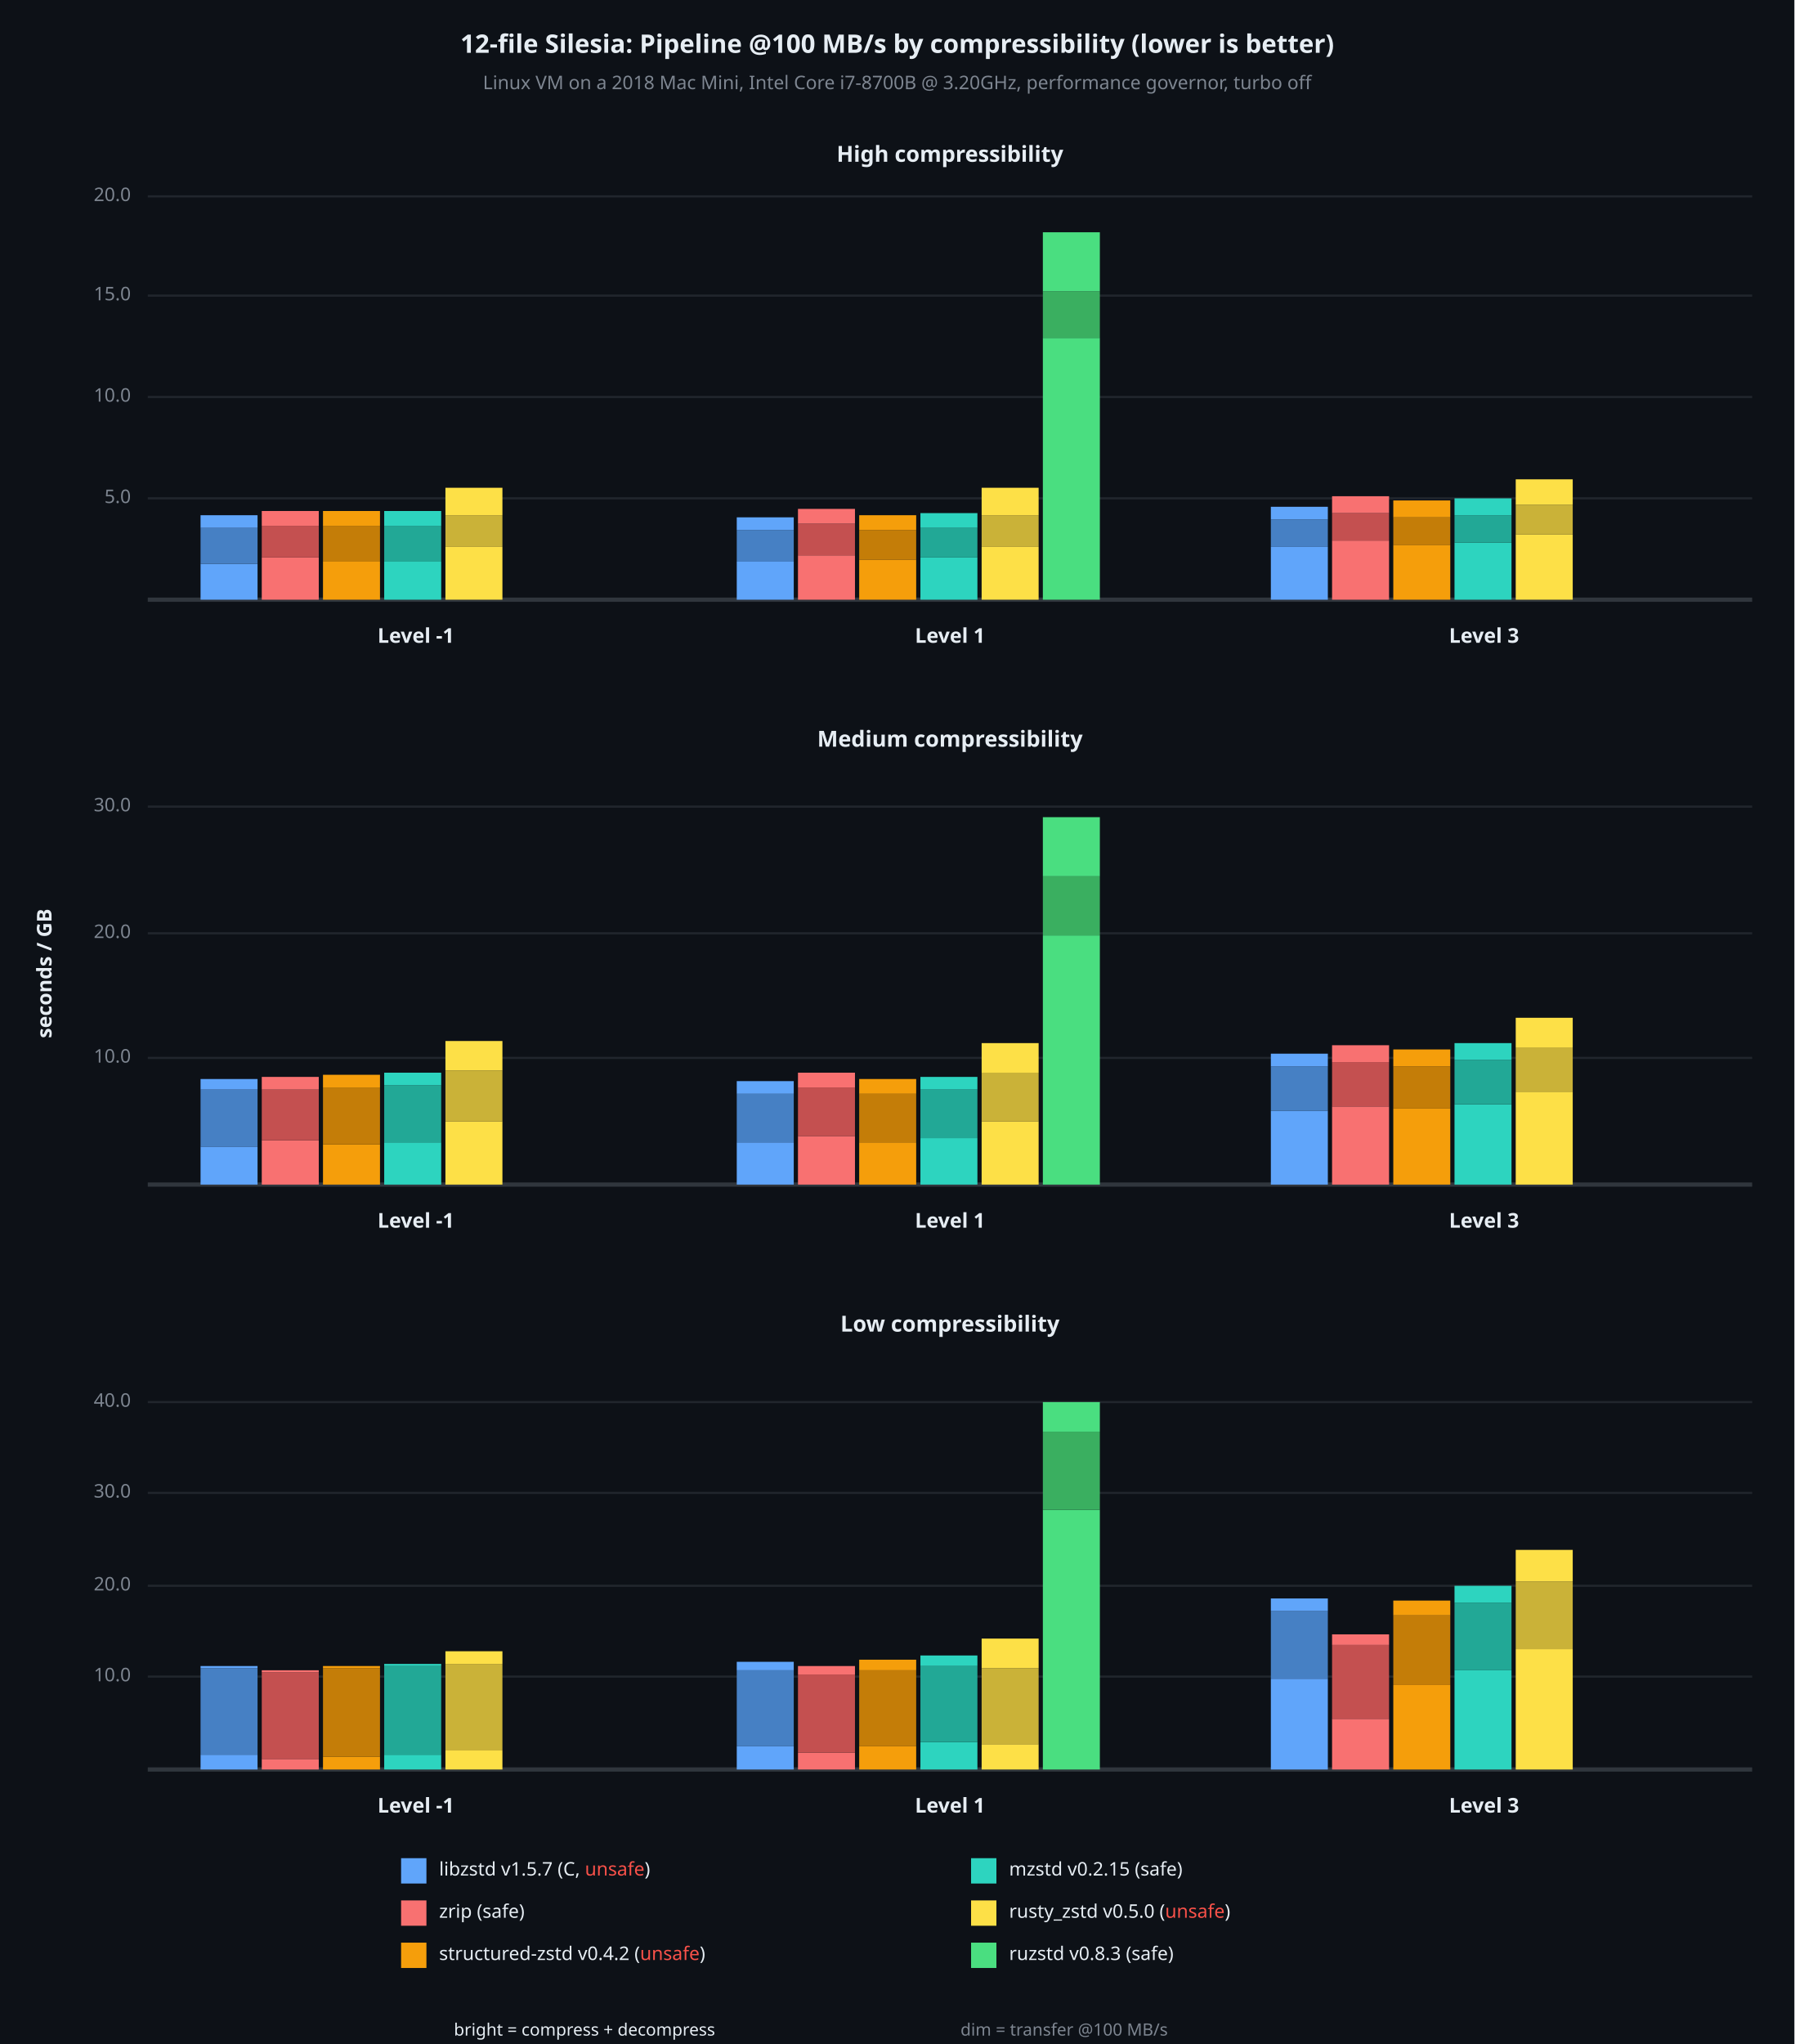
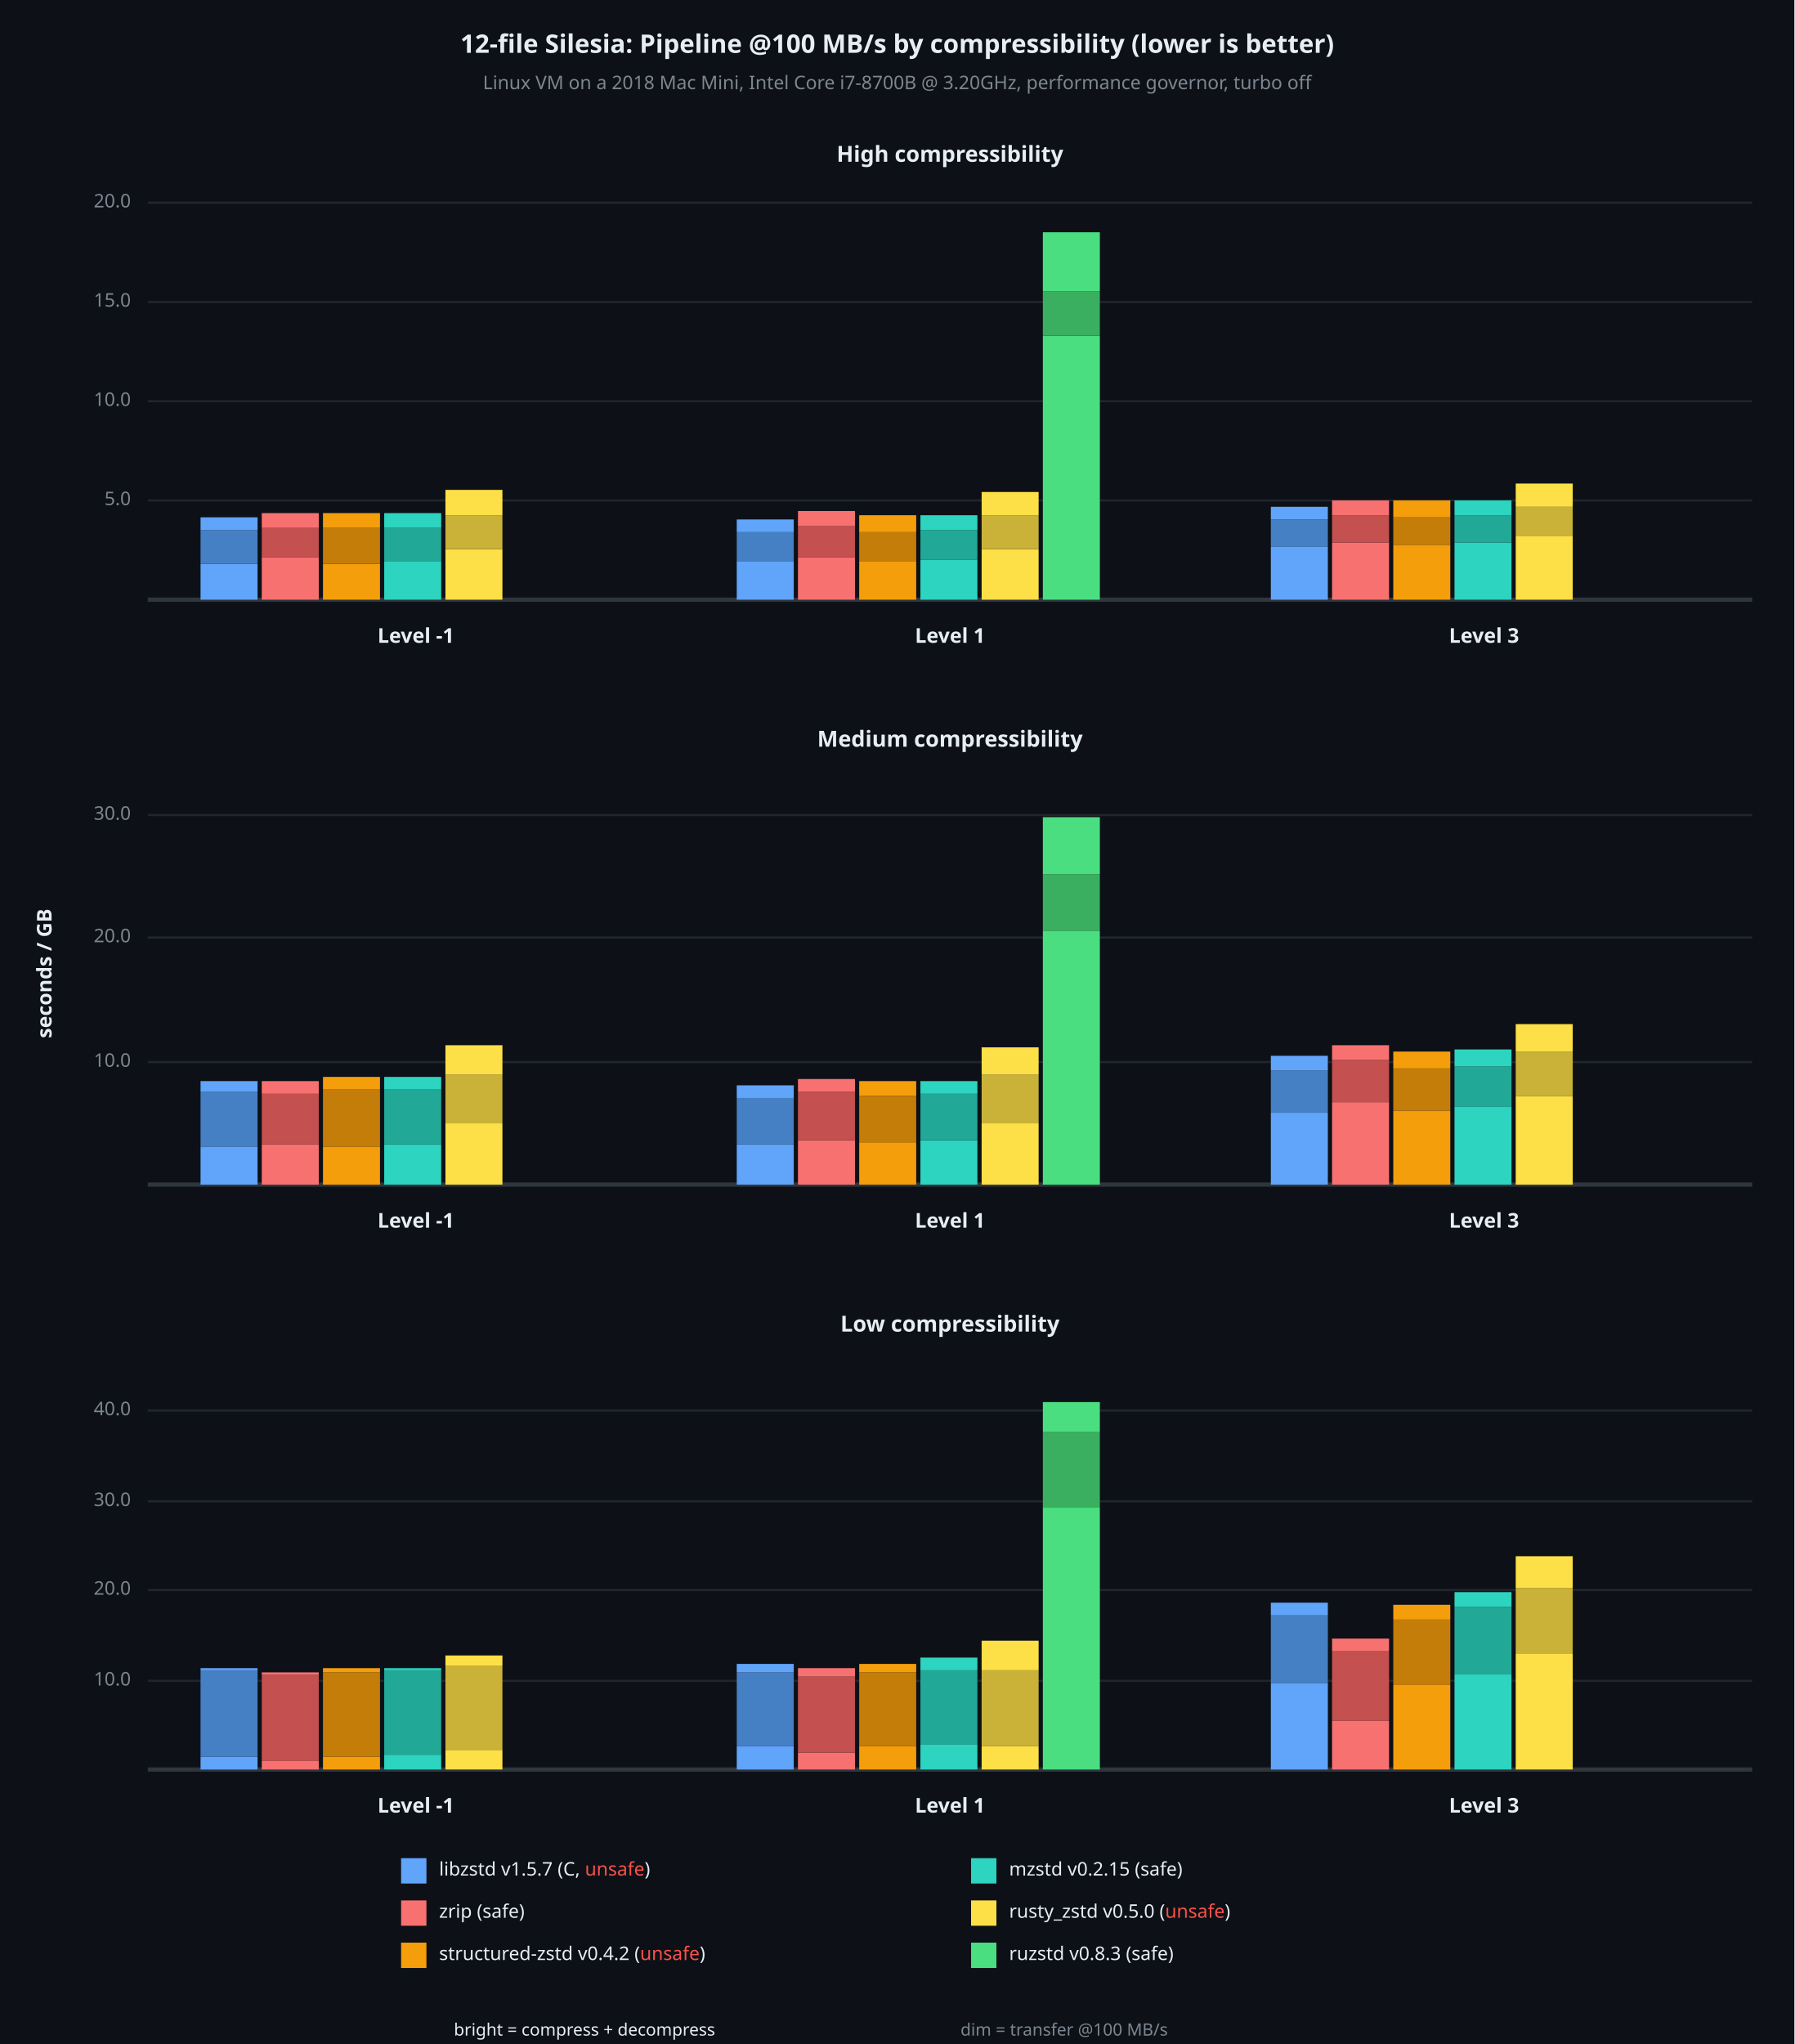
<svg xmlns="http://www.w3.org/2000/svg" viewBox="0 0 850 968" font-family="system-ui, -apple-system, sans-serif">
  <rect x="0" y="0" width="850" height="968" opacity="1" fill="#0D1117" stroke="none" />
  <text x="425" y="22" dy="0.5ex" text-anchor="middle" font-family="sans-serif" font-size="12.097" opacity="1" fill="#E6EDF3" font-weight="bold">
12-file Silesia: Pipeline @100 MB/s by compressibility (lower is better)
</text>
  <text x="425" y="40" dy="0.5ex" text-anchor="middle" font-family="sans-serif" font-size="8.871" opacity="1" fill="#7D8590">
Linux VM on a 2018 Mac Mini, Intel Core i7-8700B @ 3.20GHz, performance governor, turbo off
</text>
  <text x="22" y="461" dy="0.5ex" text-anchor="middle" font-family="sans-serif" font-size="9.677" opacity="1" fill="#E6EDF3" font-weight="bold" transform="rotate(270, 22, 461)">
seconds / GB
</text>
  <text x="450" y="74" dy="0.5ex" text-anchor="middle" font-family="sans-serif" font-size="10.484" opacity="1" fill="#E6EDF3" font-weight="bold">
High compressibility
</text>
-   <polyline fill="none" opacity="1" stroke="#21262D" stroke-width="1" points="70,236 830,236 " />
-   <text x="62" y="236" dy="0.5ex" text-anchor="end" font-family="sans-serif" font-size="8.871" opacity="1" fill="#7D8590">
+   <polyline fill="none" opacity="1" stroke="#21262D" stroke-width="1" points="70,237 830,237 " />
+   <text x="62" y="237" dy="0.5ex" text-anchor="end" font-family="sans-serif" font-size="8.871" opacity="1" fill="#7D8590">
5.0
</text>
-   <polyline fill="none" opacity="1" stroke="#21262D" stroke-width="1" points="70,188 830,188 " />
-   <text x="62" y="188" dy="0.5ex" text-anchor="end" font-family="sans-serif" font-size="8.871" opacity="1" fill="#7D8590">
+   <polyline fill="none" opacity="1" stroke="#21262D" stroke-width="1" points="70,190 830,190 " />
+   <text x="62" y="190" dy="0.5ex" text-anchor="end" font-family="sans-serif" font-size="8.871" opacity="1" fill="#7D8590">
10.0
</text>
-   <polyline fill="none" opacity="1" stroke="#21262D" stroke-width="1" points="70,140 830,140 " />
-   <text x="62" y="140" dy="0.5ex" text-anchor="end" font-family="sans-serif" font-size="8.871" opacity="1" fill="#7D8590">
+   <polyline fill="none" opacity="1" stroke="#21262D" stroke-width="1" points="70,143 830,143 " />
+   <text x="62" y="143" dy="0.5ex" text-anchor="end" font-family="sans-serif" font-size="8.871" opacity="1" fill="#7D8590">
15.0
</text>
-   <polyline fill="none" opacity="1" stroke="#21262D" stroke-width="1" points="70,93 830,93 " />
-   <text x="62" y="93" dy="0.5ex" text-anchor="end" font-family="sans-serif" font-size="8.871" opacity="1" fill="#7D8590">
+   <polyline fill="none" opacity="1" stroke="#21262D" stroke-width="1" points="70,96 830,96 " />
+   <text x="62" y="96" dy="0.5ex" text-anchor="end" font-family="sans-serif" font-size="8.871" opacity="1" fill="#7D8590">
20.0
</text>
  <polyline fill="none" opacity="1" stroke="#30363D" stroke-width="2" points="70,284 830,284 " />
  <rect x="95" y="267" width="27" height="17" opacity="1" fill="#60A5FA" stroke="none" />
-   <rect x="95" y="250" width="27" height="17" opacity="1" fill="#4680C4" stroke="none" />
-   <rect x="95" y="244" width="27" height="6" opacity="1" fill="#60A5FA" stroke="none" />
+   <rect x="95" y="251" width="27" height="16" opacity="1" fill="#4680C4" stroke="none" />
+   <rect x="95" y="245" width="27" height="6" opacity="1" fill="#60A5FA" stroke="none" />
  <rect x="124" y="264" width="27" height="20" opacity="1" fill="#F87171" stroke="none" />
-   <rect x="124" y="249" width="27" height="15" opacity="1" fill="#C45050" stroke="none" />
-   <rect x="124" y="242" width="27" height="7" opacity="1" fill="#F87171" stroke="none" />
-   <rect x="153" y="266" width="27" height="18" opacity="1" fill="#F59E0B" stroke="none" />
-   <rect x="153" y="249" width="27" height="17" opacity="1" fill="#C47D08" stroke="none" />
-   <rect x="153" y="242" width="27" height="7" opacity="1" fill="#F59E0B" stroke="none" />
+   <rect x="124" y="250" width="27" height="14" opacity="1" fill="#C45050" stroke="none" />
+   <rect x="124" y="243" width="27" height="7" opacity="1" fill="#F87171" stroke="none" />
+   <rect x="153" y="267" width="27" height="17" opacity="1" fill="#F59E0B" stroke="none" />
+   <rect x="153" y="250" width="27" height="17" opacity="1" fill="#C47D08" stroke="none" />
+   <rect x="153" y="243" width="27" height="7" opacity="1" fill="#F59E0B" stroke="none" />
  <rect x="182" y="266" width="27" height="18" opacity="1" fill="#2DD4BF" stroke="none" />
-   <rect x="182" y="249" width="27" height="17" opacity="1" fill="#22A896" stroke="none" />
-   <rect x="182" y="242" width="27" height="7" opacity="1" fill="#2DD4BF" stroke="none" />
-   <rect x="211" y="259" width="27" height="25" opacity="1" fill="#FDE047" stroke="none" />
-   <rect x="211" y="244" width="27" height="15" opacity="1" fill="#CAB238" stroke="none" />
-   <rect x="211" y="231" width="27" height="13" opacity="1" fill="#FDE047" stroke="none" />
+   <rect x="182" y="250" width="27" height="16" opacity="1" fill="#22A896" stroke="none" />
+   <rect x="182" y="243" width="27" height="7" opacity="1" fill="#2DD4BF" stroke="none" />
+   <rect x="211" y="260" width="27" height="24" opacity="1" fill="#FDE047" stroke="none" />
+   <rect x="211" y="244" width="27" height="16" opacity="1" fill="#CAB238" stroke="none" />
+   <rect x="211" y="232" width="27" height="12" opacity="1" fill="#FDE047" stroke="none" />
  <text x="197" y="302" dy="0.5ex" text-anchor="middle" font-family="sans-serif" font-size="9.677" opacity="1" fill="#E6EDF3" font-weight="bold">
Level -1
</text>
  <rect x="349" y="266" width="27" height="18" opacity="1" fill="#60A5FA" stroke="none" />
-   <rect x="349" y="251" width="27" height="15" opacity="1" fill="#4680C4" stroke="none" />
-   <rect x="349" y="245" width="27" height="6" opacity="1" fill="#60A5FA" stroke="none" />
-   <rect x="378" y="263" width="27" height="21" opacity="1" fill="#F87171" stroke="none" />
-   <rect x="378" y="248" width="27" height="15" opacity="1" fill="#C45050" stroke="none" />
-   <rect x="378" y="241" width="27" height="7" opacity="1" fill="#F87171" stroke="none" />
-   <rect x="407" y="265" width="27" height="19" opacity="1" fill="#F59E0B" stroke="none" />
-   <rect x="407" y="251" width="27" height="14" opacity="1" fill="#C47D08" stroke="none" />
-   <rect x="407" y="244" width="27" height="7" opacity="1" fill="#F59E0B" stroke="none" />
-   <rect x="436" y="264" width="27" height="20" opacity="1" fill="#2DD4BF" stroke="none" />
-   <rect x="436" y="250" width="27" height="14" opacity="1" fill="#22A896" stroke="none" />
-   <rect x="436" y="243" width="27" height="7" opacity="1" fill="#2DD4BF" stroke="none" />
-   <rect x="465" y="259" width="27" height="25" opacity="1" fill="#FDE047" stroke="none" />
-   <rect x="465" y="244" width="27" height="15" opacity="1" fill="#CAB238" stroke="none" />
-   <rect x="465" y="231" width="27" height="13" opacity="1" fill="#FDE047" stroke="none" />
-   <rect x="494" y="160" width="27" height="124" opacity="1" fill="#4ADE80" stroke="none" />
-   <rect x="494" y="138" width="27" height="22" opacity="1" fill="#3AAF60" stroke="none" />
+   <rect x="349" y="252" width="27" height="14" opacity="1" fill="#4680C4" stroke="none" />
+   <rect x="349" y="246" width="27" height="6" opacity="1" fill="#60A5FA" stroke="none" />
+   <rect x="378" y="264" width="27" height="20" opacity="1" fill="#F87171" stroke="none" />
+   <rect x="378" y="249" width="27" height="15" opacity="1" fill="#C45050" stroke="none" />
+   <rect x="378" y="242" width="27" height="7" opacity="1" fill="#F87171" stroke="none" />
+   <rect x="407" y="266" width="27" height="18" opacity="1" fill="#F59E0B" stroke="none" />
+   <rect x="407" y="252" width="27" height="14" opacity="1" fill="#C47D08" stroke="none" />
+   <rect x="407" y="244" width="27" height="8" opacity="1" fill="#F59E0B" stroke="none" />
+   <rect x="436" y="265" width="27" height="19" opacity="1" fill="#2DD4BF" stroke="none" />
+   <rect x="436" y="251" width="27" height="14" opacity="1" fill="#22A896" stroke="none" />
+   <rect x="436" y="244" width="27" height="7" opacity="1" fill="#2DD4BF" stroke="none" />
+   <rect x="465" y="260" width="27" height="24" opacity="1" fill="#FDE047" stroke="none" />
+   <rect x="465" y="244" width="27" height="16" opacity="1" fill="#CAB238" stroke="none" />
+   <rect x="465" y="233" width="27" height="11" opacity="1" fill="#FDE047" stroke="none" />
+   <rect x="494" y="159" width="27" height="125" opacity="1" fill="#4ADE80" stroke="none" />
+   <rect x="494" y="138" width="27" height="21" opacity="1" fill="#3AAF60" stroke="none" />
  <rect x="494" y="110" width="27" height="28" opacity="1" fill="#4ADE80" stroke="none" />
  <text x="450" y="302" dy="0.5ex" text-anchor="middle" font-family="sans-serif" font-size="9.677" opacity="1" fill="#E6EDF3" font-weight="bold">
Level 1
</text>
  <rect x="602" y="259" width="27" height="25" opacity="1" fill="#60A5FA" stroke="none" />
  <rect x="602" y="246" width="27" height="13" opacity="1" fill="#4680C4" stroke="none" />
  <rect x="602" y="240" width="27" height="6" opacity="1" fill="#60A5FA" stroke="none" />
-   <rect x="631" y="256" width="27" height="28" opacity="1" fill="#F87171" stroke="none" />
-   <rect x="631" y="243" width="27" height="13" opacity="1" fill="#C45050" stroke="none" />
-   <rect x="631" y="235" width="27" height="8" opacity="1" fill="#F87171" stroke="none" />
+   <rect x="631" y="257" width="27" height="27" opacity="1" fill="#F87171" stroke="none" />
+   <rect x="631" y="244" width="27" height="13" opacity="1" fill="#C45050" stroke="none" />
+   <rect x="631" y="237" width="27" height="7" opacity="1" fill="#F87171" stroke="none" />
  <rect x="660" y="258" width="27" height="26" opacity="1" fill="#F59E0B" stroke="none" />
  <rect x="660" y="245" width="27" height="13" opacity="1" fill="#C47D08" stroke="none" />
  <rect x="660" y="237" width="27" height="8" opacity="1" fill="#F59E0B" stroke="none" />
  <rect x="689" y="257" width="27" height="27" opacity="1" fill="#2DD4BF" stroke="none" />
  <rect x="689" y="244" width="27" height="13" opacity="1" fill="#22A896" stroke="none" />
-   <rect x="689" y="236" width="27" height="8" opacity="1" fill="#2DD4BF" stroke="none" />
-   <rect x="718" y="253" width="27" height="31" opacity="1" fill="#FDE047" stroke="none" />
-   <rect x="718" y="239" width="27" height="14" opacity="1" fill="#CAB238" stroke="none" />
-   <rect x="718" y="227" width="27" height="12" opacity="1" fill="#FDE047" stroke="none" />
+   <rect x="689" y="237" width="27" height="7" opacity="1" fill="#2DD4BF" stroke="none" />
+   <rect x="718" y="254" width="27" height="30" opacity="1" fill="#FDE047" stroke="none" />
+   <rect x="718" y="240" width="27" height="14" opacity="1" fill="#CAB238" stroke="none" />
+   <rect x="718" y="229" width="27" height="11" opacity="1" fill="#FDE047" stroke="none" />
  <text x="703" y="302" dy="0.5ex" text-anchor="middle" font-family="sans-serif" font-size="9.677" opacity="1" fill="#E6EDF3" font-weight="bold">
Level 3
</text>
  <text x="450" y="351" dy="0.5ex" text-anchor="middle" font-family="sans-serif" font-size="10.484" opacity="1" fill="#E6EDF3" font-weight="bold">
Medium compressibility
</text>
-   <polyline fill="none" opacity="1" stroke="#21262D" stroke-width="1" points="70,501 830,501 " />
-   <text x="62" y="501" dy="0.5ex" text-anchor="end" font-family="sans-serif" font-size="8.871" opacity="1" fill="#7D8590">
+   <polyline fill="none" opacity="1" stroke="#21262D" stroke-width="1" points="70,503 830,503 " />
+   <text x="62" y="503" dy="0.5ex" text-anchor="end" font-family="sans-serif" font-size="8.871" opacity="1" fill="#7D8590">
10.0
</text>
-   <polyline fill="none" opacity="1" stroke="#21262D" stroke-width="1" points="70,442 830,442 " />
-   <text x="62" y="442" dy="0.5ex" text-anchor="end" font-family="sans-serif" font-size="8.871" opacity="1" fill="#7D8590">
+   <polyline fill="none" opacity="1" stroke="#21262D" stroke-width="1" points="70,444 830,444 " />
+   <text x="62" y="444" dy="0.5ex" text-anchor="end" font-family="sans-serif" font-size="8.871" opacity="1" fill="#7D8590">
20.0
</text>
-   <polyline fill="none" opacity="1" stroke="#21262D" stroke-width="1" points="70,382 830,382 " />
-   <text x="62" y="382" dy="0.5ex" text-anchor="end" font-family="sans-serif" font-size="8.871" opacity="1" fill="#7D8590">
+   <polyline fill="none" opacity="1" stroke="#21262D" stroke-width="1" points="70,386 830,386 " />
+   <text x="62" y="386" dy="0.5ex" text-anchor="end" font-family="sans-serif" font-size="8.871" opacity="1" fill="#7D8590">
30.0
</text>
  <polyline fill="none" opacity="1" stroke="#30363D" stroke-width="2" points="70,561 830,561 " />
  <rect x="95" y="543" width="27" height="18" opacity="1" fill="#60A5FA" stroke="none" />
-   <rect x="95" y="516" width="27" height="27" opacity="1" fill="#4680C4" stroke="none" />
-   <rect x="95" y="511" width="27" height="5" opacity="1" fill="#60A5FA" stroke="none" />
-   <rect x="124" y="540" width="27" height="21" opacity="1" fill="#F87171" stroke="none" />
-   <rect x="124" y="516" width="27" height="24" opacity="1" fill="#C45050" stroke="none" />
-   <rect x="124" y="510" width="27" height="6" opacity="1" fill="#F87171" stroke="none" />
-   <rect x="153" y="542" width="27" height="19" opacity="1" fill="#F59E0B" stroke="none" />
-   <rect x="153" y="515" width="27" height="27" opacity="1" fill="#C47D08" stroke="none" />
-   <rect x="153" y="509" width="27" height="6" opacity="1" fill="#F59E0B" stroke="none" />
-   <rect x="182" y="541" width="27" height="20" opacity="1" fill="#2DD4BF" stroke="none" />
-   <rect x="182" y="514" width="27" height="27" opacity="1" fill="#22A896" stroke="none" />
-   <rect x="182" y="508" width="27" height="6" opacity="1" fill="#2DD4BF" stroke="none" />
-   <rect x="211" y="531" width="27" height="30" opacity="1" fill="#FDE047" stroke="none" />
-   <rect x="211" y="507" width="27" height="24" opacity="1" fill="#CAB238" stroke="none" />
-   <rect x="211" y="493" width="27" height="14" opacity="1" fill="#FDE047" stroke="none" />
+   <rect x="95" y="517" width="27" height="26" opacity="1" fill="#4680C4" stroke="none" />
+   <rect x="95" y="512" width="27" height="5" opacity="1" fill="#60A5FA" stroke="none" />
+   <rect x="124" y="542" width="27" height="19" opacity="1" fill="#F87171" stroke="none" />
+   <rect x="124" y="518" width="27" height="24" opacity="1" fill="#C45050" stroke="none" />
+   <rect x="124" y="512" width="27" height="6" opacity="1" fill="#F87171" stroke="none" />
+   <rect x="153" y="543" width="27" height="18" opacity="1" fill="#F59E0B" stroke="none" />
+   <rect x="153" y="516" width="27" height="27" opacity="1" fill="#C47D08" stroke="none" />
+   <rect x="153" y="510" width="27" height="6" opacity="1" fill="#F59E0B" stroke="none" />
+   <rect x="182" y="542" width="27" height="19" opacity="1" fill="#2DD4BF" stroke="none" />
+   <rect x="182" y="516" width="27" height="26" opacity="1" fill="#22A896" stroke="none" />
+   <rect x="182" y="510" width="27" height="6" opacity="1" fill="#2DD4BF" stroke="none" />
+   <rect x="211" y="532" width="27" height="29" opacity="1" fill="#FDE047" stroke="none" />
+   <rect x="211" y="509" width="27" height="23" opacity="1" fill="#CAB238" stroke="none" />
+   <rect x="211" y="495" width="27" height="14" opacity="1" fill="#FDE047" stroke="none" />
  <text x="197" y="579" dy="0.5ex" text-anchor="middle" font-family="sans-serif" font-size="9.677" opacity="1" fill="#E6EDF3" font-weight="bold">
Level -1
</text>
-   <rect x="349" y="541" width="27" height="20" opacity="1" fill="#60A5FA" stroke="none" />
-   <rect x="349" y="518" width="27" height="23" opacity="1" fill="#4680C4" stroke="none" />
-   <rect x="349" y="512" width="27" height="6" opacity="1" fill="#60A5FA" stroke="none" />
-   <rect x="378" y="538" width="27" height="23" opacity="1" fill="#F87171" stroke="none" />
-   <rect x="378" y="515" width="27" height="23" opacity="1" fill="#C45050" stroke="none" />
-   <rect x="378" y="508" width="27" height="7" opacity="1" fill="#F87171" stroke="none" />
+   <rect x="349" y="542" width="27" height="19" opacity="1" fill="#60A5FA" stroke="none" />
+   <rect x="349" y="520" width="27" height="22" opacity="1" fill="#4680C4" stroke="none" />
+   <rect x="349" y="514" width="27" height="6" opacity="1" fill="#60A5FA" stroke="none" />
+   <rect x="378" y="540" width="27" height="21" opacity="1" fill="#F87171" stroke="none" />
+   <rect x="378" y="517" width="27" height="23" opacity="1" fill="#C45050" stroke="none" />
+   <rect x="378" y="511" width="27" height="6" opacity="1" fill="#F87171" stroke="none" />
  <rect x="407" y="541" width="27" height="20" opacity="1" fill="#F59E0B" stroke="none" />
-   <rect x="407" y="518" width="27" height="23" opacity="1" fill="#C47D08" stroke="none" />
-   <rect x="407" y="511" width="27" height="7" opacity="1" fill="#F59E0B" stroke="none" />
-   <rect x="436" y="539" width="27" height="22" opacity="1" fill="#2DD4BF" stroke="none" />
-   <rect x="436" y="516" width="27" height="23" opacity="1" fill="#22A896" stroke="none" />
-   <rect x="436" y="510" width="27" height="6" opacity="1" fill="#2DD4BF" stroke="none" />
-   <rect x="465" y="531" width="27" height="30" opacity="1" fill="#FDE047" stroke="none" />
-   <rect x="465" y="508" width="27" height="23" opacity="1" fill="#CAB238" stroke="none" />
-   <rect x="465" y="494" width="27" height="14" opacity="1" fill="#FDE047" stroke="none" />
-   <rect x="494" y="443" width="27" height="118" opacity="1" fill="#4ADE80" stroke="none" />
-   <rect x="494" y="415" width="27" height="28" opacity="1" fill="#3AAF60" stroke="none" />
-   <rect x="494" y="387" width="27" height="28" opacity="1" fill="#4ADE80" stroke="none" />
+   <rect x="407" y="519" width="27" height="22" opacity="1" fill="#C47D08" stroke="none" />
+   <rect x="407" y="512" width="27" height="7" opacity="1" fill="#F59E0B" stroke="none" />
+   <rect x="436" y="540" width="27" height="21" opacity="1" fill="#2DD4BF" stroke="none" />
+   <rect x="436" y="518" width="27" height="22" opacity="1" fill="#22A896" stroke="none" />
+   <rect x="436" y="512" width="27" height="6" opacity="1" fill="#2DD4BF" stroke="none" />
+   <rect x="465" y="532" width="27" height="29" opacity="1" fill="#FDE047" stroke="none" />
+   <rect x="465" y="509" width="27" height="23" opacity="1" fill="#CAB238" stroke="none" />
+   <rect x="465" y="496" width="27" height="13" opacity="1" fill="#FDE047" stroke="none" />
+   <rect x="494" y="441" width="27" height="120" opacity="1" fill="#4ADE80" stroke="none" />
+   <rect x="494" y="414" width="27" height="27" opacity="1" fill="#3AAF60" stroke="none" />
+   <rect x="494" y="387" width="27" height="27" opacity="1" fill="#4ADE80" stroke="none" />
  <text x="450" y="579" dy="0.5ex" text-anchor="middle" font-family="sans-serif" font-size="9.677" opacity="1" fill="#E6EDF3" font-weight="bold">
Level 1
</text>
-   <rect x="602" y="526" width="27" height="35" opacity="1" fill="#60A5FA" stroke="none" />
-   <rect x="602" y="505" width="27" height="21" opacity="1" fill="#4680C4" stroke="none" />
-   <rect x="602" y="499" width="27" height="6" opacity="1" fill="#60A5FA" stroke="none" />
-   <rect x="631" y="524" width="27" height="37" opacity="1" fill="#F87171" stroke="none" />
-   <rect x="631" y="503" width="27" height="21" opacity="1" fill="#C45050" stroke="none" />
-   <rect x="631" y="495" width="27" height="8" opacity="1" fill="#F87171" stroke="none" />
-   <rect x="660" y="525" width="27" height="36" opacity="1" fill="#F59E0B" stroke="none" />
-   <rect x="660" y="505" width="27" height="20" opacity="1" fill="#C47D08" stroke="none" />
-   <rect x="660" y="497" width="27" height="8" opacity="1" fill="#F59E0B" stroke="none" />
-   <rect x="689" y="523" width="27" height="38" opacity="1" fill="#2DD4BF" stroke="none" />
-   <rect x="689" y="502" width="27" height="21" opacity="1" fill="#22A896" stroke="none" />
-   <rect x="689" y="494" width="27" height="8" opacity="1" fill="#2DD4BF" stroke="none" />
-   <rect x="718" y="517" width="27" height="44" opacity="1" fill="#FDE047" stroke="none" />
-   <rect x="718" y="496" width="27" height="21" opacity="1" fill="#CAB238" stroke="none" />
-   <rect x="718" y="482" width="27" height="14" opacity="1" fill="#FDE047" stroke="none" />
+   <rect x="602" y="527" width="27" height="34" opacity="1" fill="#60A5FA" stroke="none" />
+   <rect x="602" y="507" width="27" height="20" opacity="1" fill="#4680C4" stroke="none" />
+   <rect x="602" y="500" width="27" height="7" opacity="1" fill="#60A5FA" stroke="none" />
+   <rect x="631" y="522" width="27" height="39" opacity="1" fill="#F87171" stroke="none" />
+   <rect x="631" y="502" width="27" height="20" opacity="1" fill="#C45050" stroke="none" />
+   <rect x="631" y="495" width="27" height="7" opacity="1" fill="#F87171" stroke="none" />
+   <rect x="660" y="526" width="27" height="35" opacity="1" fill="#F59E0B" stroke="none" />
+   <rect x="660" y="506" width="27" height="20" opacity="1" fill="#C47D08" stroke="none" />
+   <rect x="660" y="498" width="27" height="8" opacity="1" fill="#F59E0B" stroke="none" />
+   <rect x="689" y="524" width="27" height="37" opacity="1" fill="#2DD4BF" stroke="none" />
+   <rect x="689" y="505" width="27" height="19" opacity="1" fill="#22A896" stroke="none" />
+   <rect x="689" y="497" width="27" height="8" opacity="1" fill="#2DD4BF" stroke="none" />
+   <rect x="718" y="519" width="27" height="42" opacity="1" fill="#FDE047" stroke="none" />
+   <rect x="718" y="498" width="27" height="21" opacity="1" fill="#CAB238" stroke="none" />
+   <rect x="718" y="485" width="27" height="13" opacity="1" fill="#FDE047" stroke="none" />
  <text x="703" y="579" dy="0.5ex" text-anchor="middle" font-family="sans-serif" font-size="9.677" opacity="1" fill="#E6EDF3" font-weight="bold">
Level 3
</text>
  <text x="450" y="628" dy="0.5ex" text-anchor="middle" font-family="sans-serif" font-size="10.484" opacity="1" fill="#E6EDF3" font-weight="bold">
Low compressibility
</text>
-   <polyline fill="none" opacity="1" stroke="#21262D" stroke-width="1" points="70,794 830,794 " />
-   <text x="62" y="794" dy="0.5ex" text-anchor="end" font-family="sans-serif" font-size="8.871" opacity="1" fill="#7D8590">
+   <polyline fill="none" opacity="1" stroke="#21262D" stroke-width="1" points="70,796 830,796 " />
+   <text x="62" y="796" dy="0.5ex" text-anchor="end" font-family="sans-serif" font-size="8.871" opacity="1" fill="#7D8590">
10.0
</text>
-   <polyline fill="none" opacity="1" stroke="#21262D" stroke-width="1" points="70,751 830,751 " />
-   <text x="62" y="751" dy="0.5ex" text-anchor="end" font-family="sans-serif" font-size="8.871" opacity="1" fill="#7D8590">
+   <polyline fill="none" opacity="1" stroke="#21262D" stroke-width="1" points="70,753 830,753 " />
+   <text x="62" y="753" dy="0.5ex" text-anchor="end" font-family="sans-serif" font-size="8.871" opacity="1" fill="#7D8590">
20.0
</text>
-   <polyline fill="none" opacity="1" stroke="#21262D" stroke-width="1" points="70,707 830,707 " />
-   <text x="62" y="707" dy="0.5ex" text-anchor="end" font-family="sans-serif" font-size="8.871" opacity="1" fill="#7D8590">
+   <polyline fill="none" opacity="1" stroke="#21262D" stroke-width="1" points="70,711 830,711 " />
+   <text x="62" y="711" dy="0.5ex" text-anchor="end" font-family="sans-serif" font-size="8.871" opacity="1" fill="#7D8590">
30.0
</text>
-   <polyline fill="none" opacity="1" stroke="#21262D" stroke-width="1" points="70,664 830,664 " />
-   <text x="62" y="664" dy="0.5ex" text-anchor="end" font-family="sans-serif" font-size="8.871" opacity="1" fill="#7D8590">
+   <polyline fill="none" opacity="1" stroke="#21262D" stroke-width="1" points="70,668 830,668 " />
+   <text x="62" y="668" dy="0.5ex" text-anchor="end" font-family="sans-serif" font-size="8.871" opacity="1" fill="#7D8590">
40.0
</text>
  <polyline fill="none" opacity="1" stroke="#30363D" stroke-width="2" points="70,838 830,838 " />
-   <rect x="95" y="831" width="27" height="7" opacity="1" fill="#60A5FA" stroke="none" />
-   <rect x="95" y="790" width="27" height="41" opacity="1" fill="#4680C4" stroke="none" />
-   <rect x="95" y="789" width="27" height="1" opacity="1" fill="#60A5FA" stroke="none" />
-   <rect x="124" y="833" width="27" height="5" opacity="1" fill="#F87171" stroke="none" />
-   <rect x="124" y="792" width="27" height="41" opacity="1" fill="#C45050" stroke="none" />
-   <rect x="124" y="791" width="27" height="1" opacity="1" fill="#F87171" stroke="none" />
+   <rect x="95" y="832" width="27" height="6" opacity="1" fill="#60A5FA" stroke="none" />
+   <rect x="95" y="791" width="27" height="41" opacity="1" fill="#4680C4" stroke="none" />
+   <rect x="95" y="790" width="27" height="1" opacity="1" fill="#60A5FA" stroke="none" />
+   <rect x="124" y="834" width="27" height="4" opacity="1" fill="#F87171" stroke="none" />
+   <rect x="124" y="793" width="27" height="41" opacity="1" fill="#C45050" stroke="none" />
+   <rect x="124" y="792" width="27" height="1" opacity="1" fill="#F87171" stroke="none" />
  <rect x="153" y="832" width="27" height="6" opacity="1" fill="#F59E0B" stroke="none" />
-   <rect x="153" y="790" width="27" height="42" opacity="1" fill="#C47D08" stroke="none" />
-   <rect x="153" y="789" width="27" height="1" opacity="1" fill="#F59E0B" stroke="none" />
+   <rect x="153" y="792" width="27" height="40" opacity="1" fill="#C47D08" stroke="none" />
+   <rect x="153" y="790" width="27" height="2" opacity="1" fill="#F59E0B" stroke="none" />
  <rect x="182" y="831" width="27" height="7" opacity="1" fill="#2DD4BF" stroke="none" />
-   <rect x="182" y="789" width="27" height="42" opacity="1" fill="#22A896" stroke="none" />
-   <rect x="182" y="788" width="27" height="1" opacity="1" fill="#2DD4BF" stroke="none" />
+   <rect x="182" y="791" width="27" height="40" opacity="1" fill="#22A896" stroke="none" />
+   <rect x="182" y="790" width="27" height="1" opacity="1" fill="#2DD4BF" stroke="none" />
  <rect x="211" y="829" width="27" height="9" opacity="1" fill="#FDE047" stroke="none" />
-   <rect x="211" y="788" width="27" height="41" opacity="1" fill="#CAB238" stroke="none" />
-   <rect x="211" y="782" width="27" height="6" opacity="1" fill="#FDE047" stroke="none" />
+   <rect x="211" y="789" width="27" height="40" opacity="1" fill="#CAB238" stroke="none" />
+   <rect x="211" y="784" width="27" height="5" opacity="1" fill="#FDE047" stroke="none" />
  <text x="197" y="856" dy="0.5ex" text-anchor="middle" font-family="sans-serif" font-size="9.677" opacity="1" fill="#E6EDF3" font-weight="bold">
Level -1
</text>
  <rect x="349" y="827" width="27" height="11" opacity="1" fill="#60A5FA" stroke="none" />
-   <rect x="349" y="791" width="27" height="36" opacity="1" fill="#4680C4" stroke="none" />
-   <rect x="349" y="787" width="27" height="4" opacity="1" fill="#60A5FA" stroke="none" />
+   <rect x="349" y="792" width="27" height="35" opacity="1" fill="#4680C4" stroke="none" />
+   <rect x="349" y="788" width="27" height="4" opacity="1" fill="#60A5FA" stroke="none" />
  <rect x="378" y="830" width="27" height="8" opacity="1" fill="#F87171" stroke="none" />
-   <rect x="378" y="793" width="27" height="37" opacity="1" fill="#C45050" stroke="none" />
-   <rect x="378" y="789" width="27" height="4" opacity="1" fill="#F87171" stroke="none" />
+   <rect x="378" y="794" width="27" height="36" opacity="1" fill="#C45050" stroke="none" />
+   <rect x="378" y="790" width="27" height="4" opacity="1" fill="#F87171" stroke="none" />
  <rect x="407" y="827" width="27" height="11" opacity="1" fill="#F59E0B" stroke="none" />
-   <rect x="407" y="791" width="27" height="36" opacity="1" fill="#C47D08" stroke="none" />
-   <rect x="407" y="786" width="27" height="5" opacity="1" fill="#F59E0B" stroke="none" />
-   <rect x="436" y="825" width="27" height="13" opacity="1" fill="#2DD4BF" stroke="none" />
-   <rect x="436" y="789" width="27" height="36" opacity="1" fill="#22A896" stroke="none" />
-   <rect x="436" y="784" width="27" height="5" opacity="1" fill="#2DD4BF" stroke="none" />
-   <rect x="465" y="826" width="27" height="12" opacity="1" fill="#FDE047" stroke="none" />
-   <rect x="465" y="790" width="27" height="36" opacity="1" fill="#CAB238" stroke="none" />
-   <rect x="465" y="776" width="27" height="14" opacity="1" fill="#FDE047" stroke="none" />
-   <rect x="494" y="715" width="27" height="123" opacity="1" fill="#4ADE80" stroke="none" />
-   <rect x="494" y="678" width="27" height="37" opacity="1" fill="#3AAF60" stroke="none" />
+   <rect x="407" y="792" width="27" height="35" opacity="1" fill="#C47D08" stroke="none" />
+   <rect x="407" y="788" width="27" height="4" opacity="1" fill="#F59E0B" stroke="none" />
+   <rect x="436" y="826" width="27" height="12" opacity="1" fill="#2DD4BF" stroke="none" />
+   <rect x="436" y="791" width="27" height="35" opacity="1" fill="#22A896" stroke="none" />
+   <rect x="436" y="785" width="27" height="6" opacity="1" fill="#2DD4BF" stroke="none" />
+   <rect x="465" y="827" width="27" height="11" opacity="1" fill="#FDE047" stroke="none" />
+   <rect x="465" y="791" width="27" height="36" opacity="1" fill="#CAB238" stroke="none" />
+   <rect x="465" y="777" width="27" height="14" opacity="1" fill="#FDE047" stroke="none" />
+   <rect x="494" y="714" width="27" height="124" opacity="1" fill="#4ADE80" stroke="none" />
+   <rect x="494" y="678" width="27" height="36" opacity="1" fill="#3AAF60" stroke="none" />
  <rect x="494" y="664" width="27" height="14" opacity="1" fill="#4ADE80" stroke="none" />
  <text x="450" y="856" dy="0.5ex" text-anchor="middle" font-family="sans-serif" font-size="9.677" opacity="1" fill="#E6EDF3" font-weight="bold">
Level 1
</text>
-   <rect x="602" y="795" width="27" height="43" opacity="1" fill="#60A5FA" stroke="none" />
-   <rect x="602" y="763" width="27" height="32" opacity="1" fill="#4680C4" stroke="none" />
-   <rect x="602" y="757" width="27" height="6" opacity="1" fill="#60A5FA" stroke="none" />
-   <rect x="631" y="814" width="27" height="24" opacity="1" fill="#F87171" stroke="none" />
-   <rect x="631" y="779" width="27" height="35" opacity="1" fill="#C45050" stroke="none" />
-   <rect x="631" y="774" width="27" height="5" opacity="1" fill="#F87171" stroke="none" />
+   <rect x="602" y="797" width="27" height="41" opacity="1" fill="#60A5FA" stroke="none" />
+   <rect x="602" y="765" width="27" height="32" opacity="1" fill="#4680C4" stroke="none" />
+   <rect x="602" y="759" width="27" height="6" opacity="1" fill="#60A5FA" stroke="none" />
+   <rect x="631" y="815" width="27" height="23" opacity="1" fill="#F87171" stroke="none" />
+   <rect x="631" y="782" width="27" height="33" opacity="1" fill="#C45050" stroke="none" />
+   <rect x="631" y="776" width="27" height="6" opacity="1" fill="#F87171" stroke="none" />
  <rect x="660" y="798" width="27" height="40" opacity="1" fill="#F59E0B" stroke="none" />
-   <rect x="660" y="765" width="27" height="33" opacity="1" fill="#C47D08" stroke="none" />
-   <rect x="660" y="758" width="27" height="7" opacity="1" fill="#F59E0B" stroke="none" />
-   <rect x="689" y="791" width="27" height="47" opacity="1" fill="#2DD4BF" stroke="none" />
-   <rect x="689" y="759" width="27" height="32" opacity="1" fill="#22A896" stroke="none" />
-   <rect x="689" y="751" width="27" height="8" opacity="1" fill="#2DD4BF" stroke="none" />
-   <rect x="718" y="781" width="27" height="57" opacity="1" fill="#FDE047" stroke="none" />
-   <rect x="718" y="749" width="27" height="32" opacity="1" fill="#CAB238" stroke="none" />
-   <rect x="718" y="734" width="27" height="15" opacity="1" fill="#FDE047" stroke="none" />
+   <rect x="660" y="767" width="27" height="31" opacity="1" fill="#C47D08" stroke="none" />
+   <rect x="660" y="760" width="27" height="7" opacity="1" fill="#F59E0B" stroke="none" />
+   <rect x="689" y="793" width="27" height="45" opacity="1" fill="#2DD4BF" stroke="none" />
+   <rect x="689" y="761" width="27" height="32" opacity="1" fill="#22A896" stroke="none" />
+   <rect x="689" y="754" width="27" height="7" opacity="1" fill="#2DD4BF" stroke="none" />
+   <rect x="718" y="783" width="27" height="55" opacity="1" fill="#FDE047" stroke="none" />
+   <rect x="718" y="752" width="27" height="31" opacity="1" fill="#CAB238" stroke="none" />
+   <rect x="718" y="737" width="27" height="15" opacity="1" fill="#FDE047" stroke="none" />
  <text x="703" y="856" dy="0.5ex" text-anchor="middle" font-family="sans-serif" font-size="9.677" opacity="1" fill="#E6EDF3" font-weight="bold">
Level 3
</text>
  <rect x="190" y="880" width="12" height="12" opacity="1" fill="#60A5FA" stroke="none" />
  <text x="208" y="886" dy="0.5ex" text-anchor="start" font-family="sans-serif" font-size="8.871" opacity="1" fill="#E6EDF3">
libzstd v1.5.7 (C, <tspan fill="#F85149">unsafe</tspan>)
</text>
  <rect x="190" y="900" width="12" height="12" opacity="1" fill="#F87171" stroke="none" />
  <text x="208" y="906" dy="0.5ex" text-anchor="start" font-family="sans-serif" font-size="8.871" opacity="1" fill="#E6EDF3">
zrip (safe)
</text>
  <rect x="190" y="920" width="12" height="12" opacity="1" fill="#F59E0B" stroke="none" />
  <text x="208" y="926" dy="0.5ex" text-anchor="start" font-family="sans-serif" font-size="8.871" opacity="1" fill="#E6EDF3">
structured-zstd v0.4.2 (<tspan fill="#F85149">unsafe</tspan>)
</text>
  <rect x="460" y="880" width="12" height="12" opacity="1" fill="#2DD4BF" stroke="none" />
  <text x="478" y="886" dy="0.5ex" text-anchor="start" font-family="sans-serif" font-size="8.871" opacity="1" fill="#E6EDF3">
mzstd v0.2.15 (safe)
</text>
  <rect x="460" y="900" width="12" height="12" opacity="1" fill="#FDE047" stroke="none" />
  <text x="478" y="906" dy="0.5ex" text-anchor="start" font-family="sans-serif" font-size="8.871" opacity="1" fill="#E6EDF3">
rusty_zstd v0.5.0 (<tspan fill="#F85149">unsafe</tspan>)
</text>
  <rect x="460" y="920" width="12" height="12" opacity="1" fill="#4ADE80" stroke="none" />
  <text x="478" y="926" dy="0.5ex" text-anchor="start" font-family="sans-serif" font-size="8.871" opacity="1" fill="#E6EDF3">
ruzstd v0.8.3 (safe)
</text>
  <text x="215" y="962" dy="0.5ex" text-anchor="start" font-family="sans-serif" font-size="8.065" opacity="1" fill="#E6EDF3">
bright = compress + decompress
</text>
  <text x="455" y="962" dy="0.5ex" text-anchor="start" font-family="sans-serif" font-size="8.065" opacity="1" fill="#7D8590">
dim = transfer @100 MB/s
</text>
</svg>
